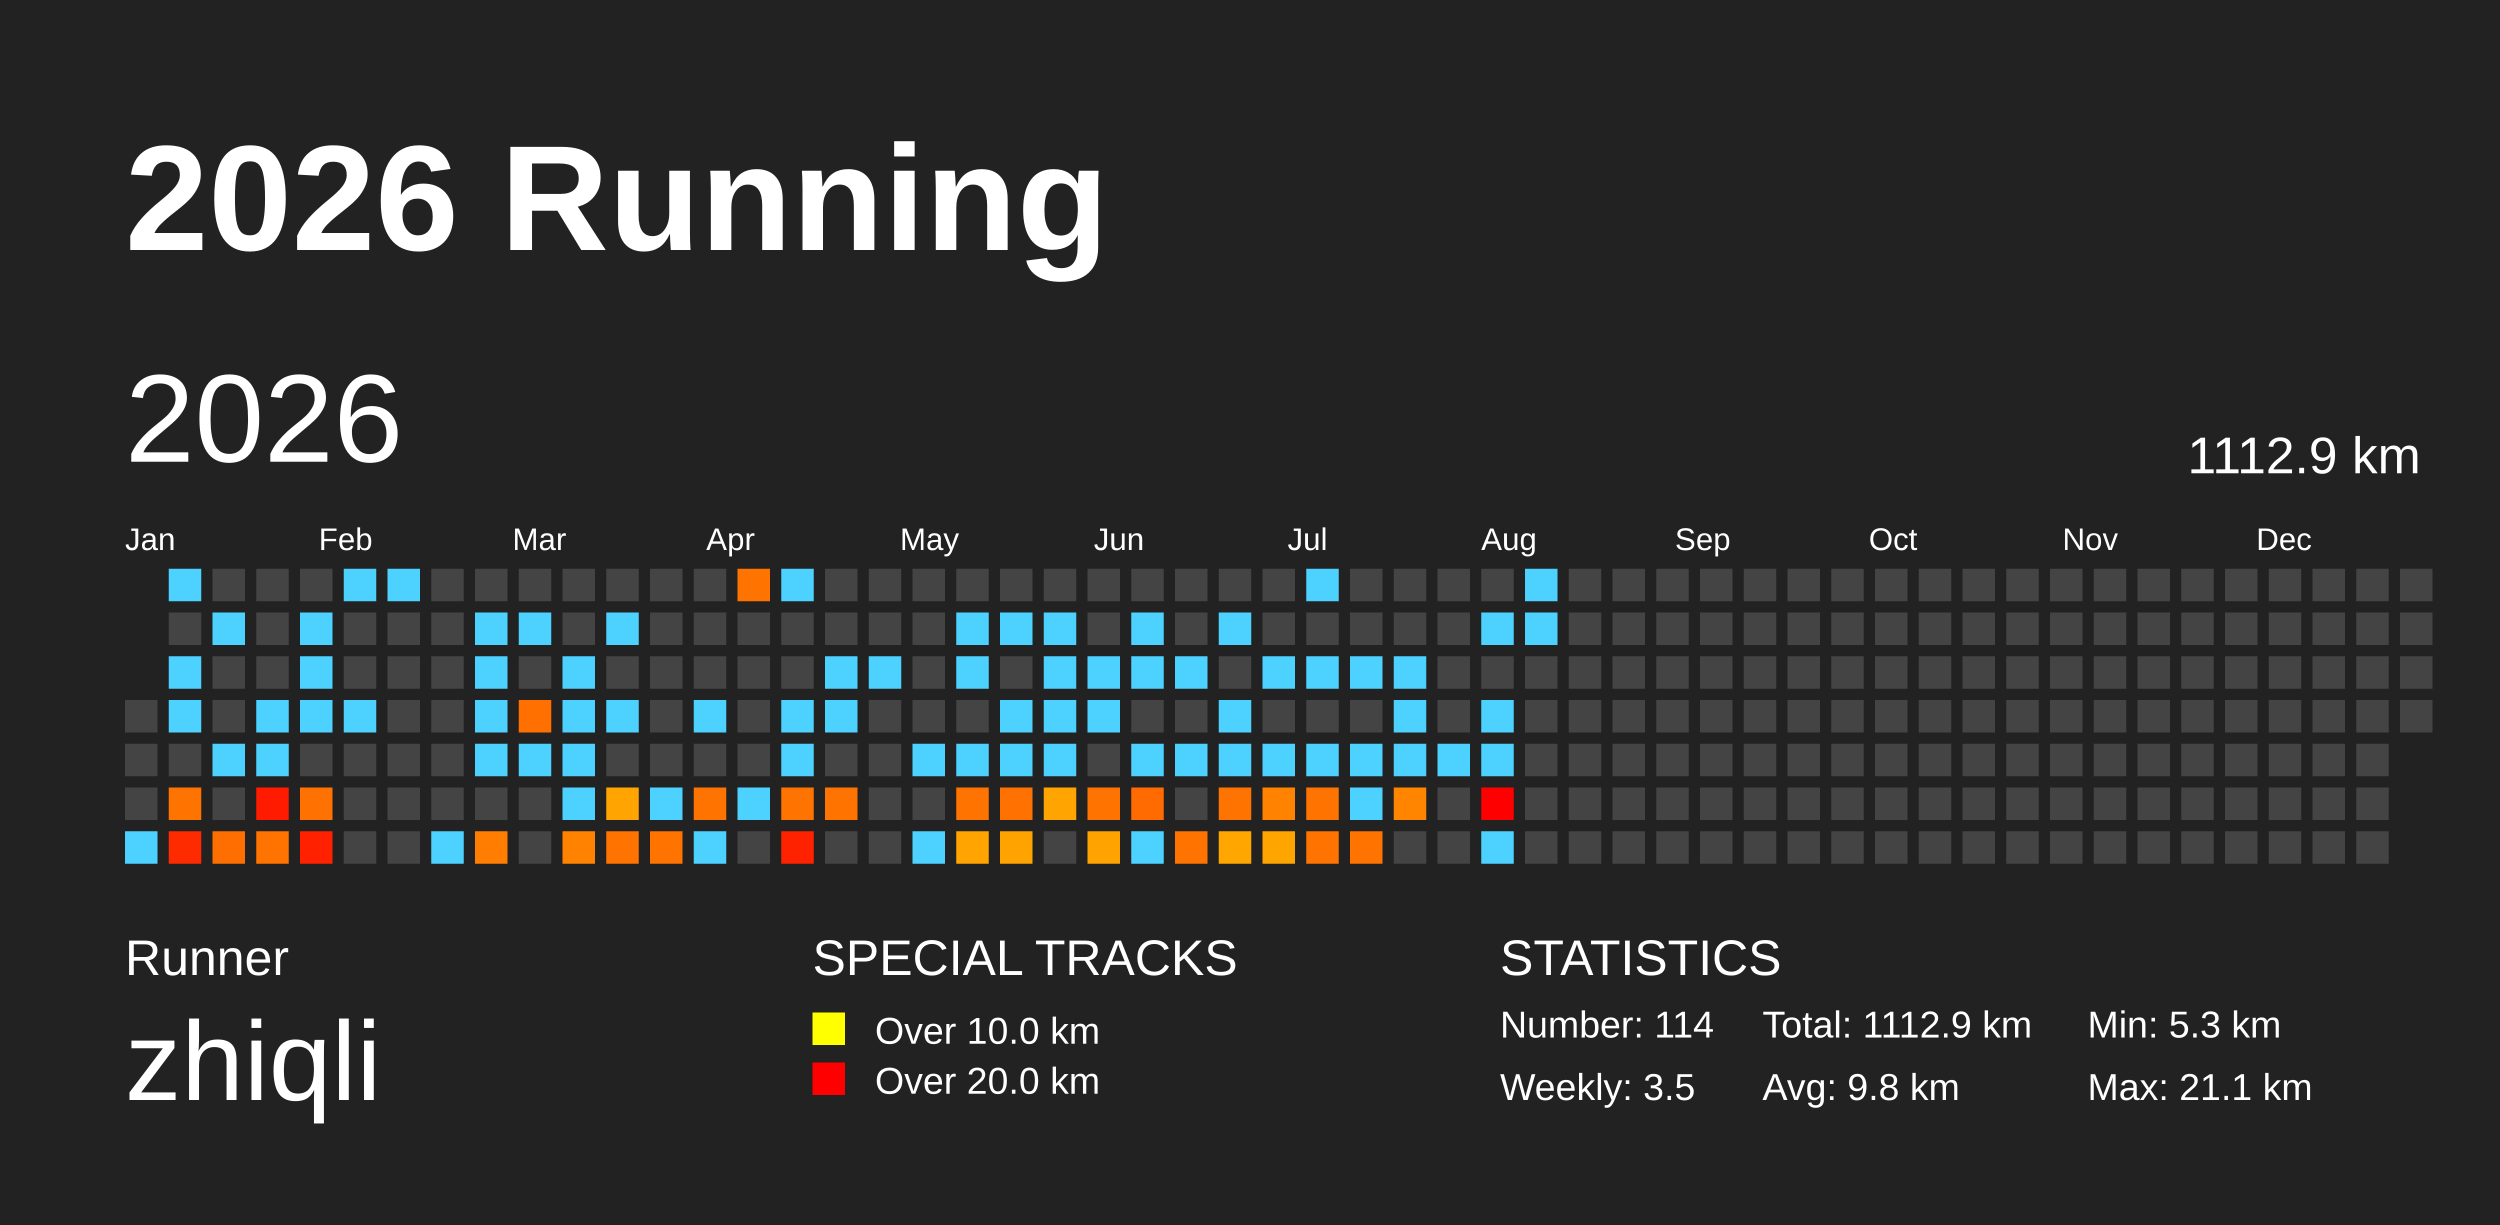
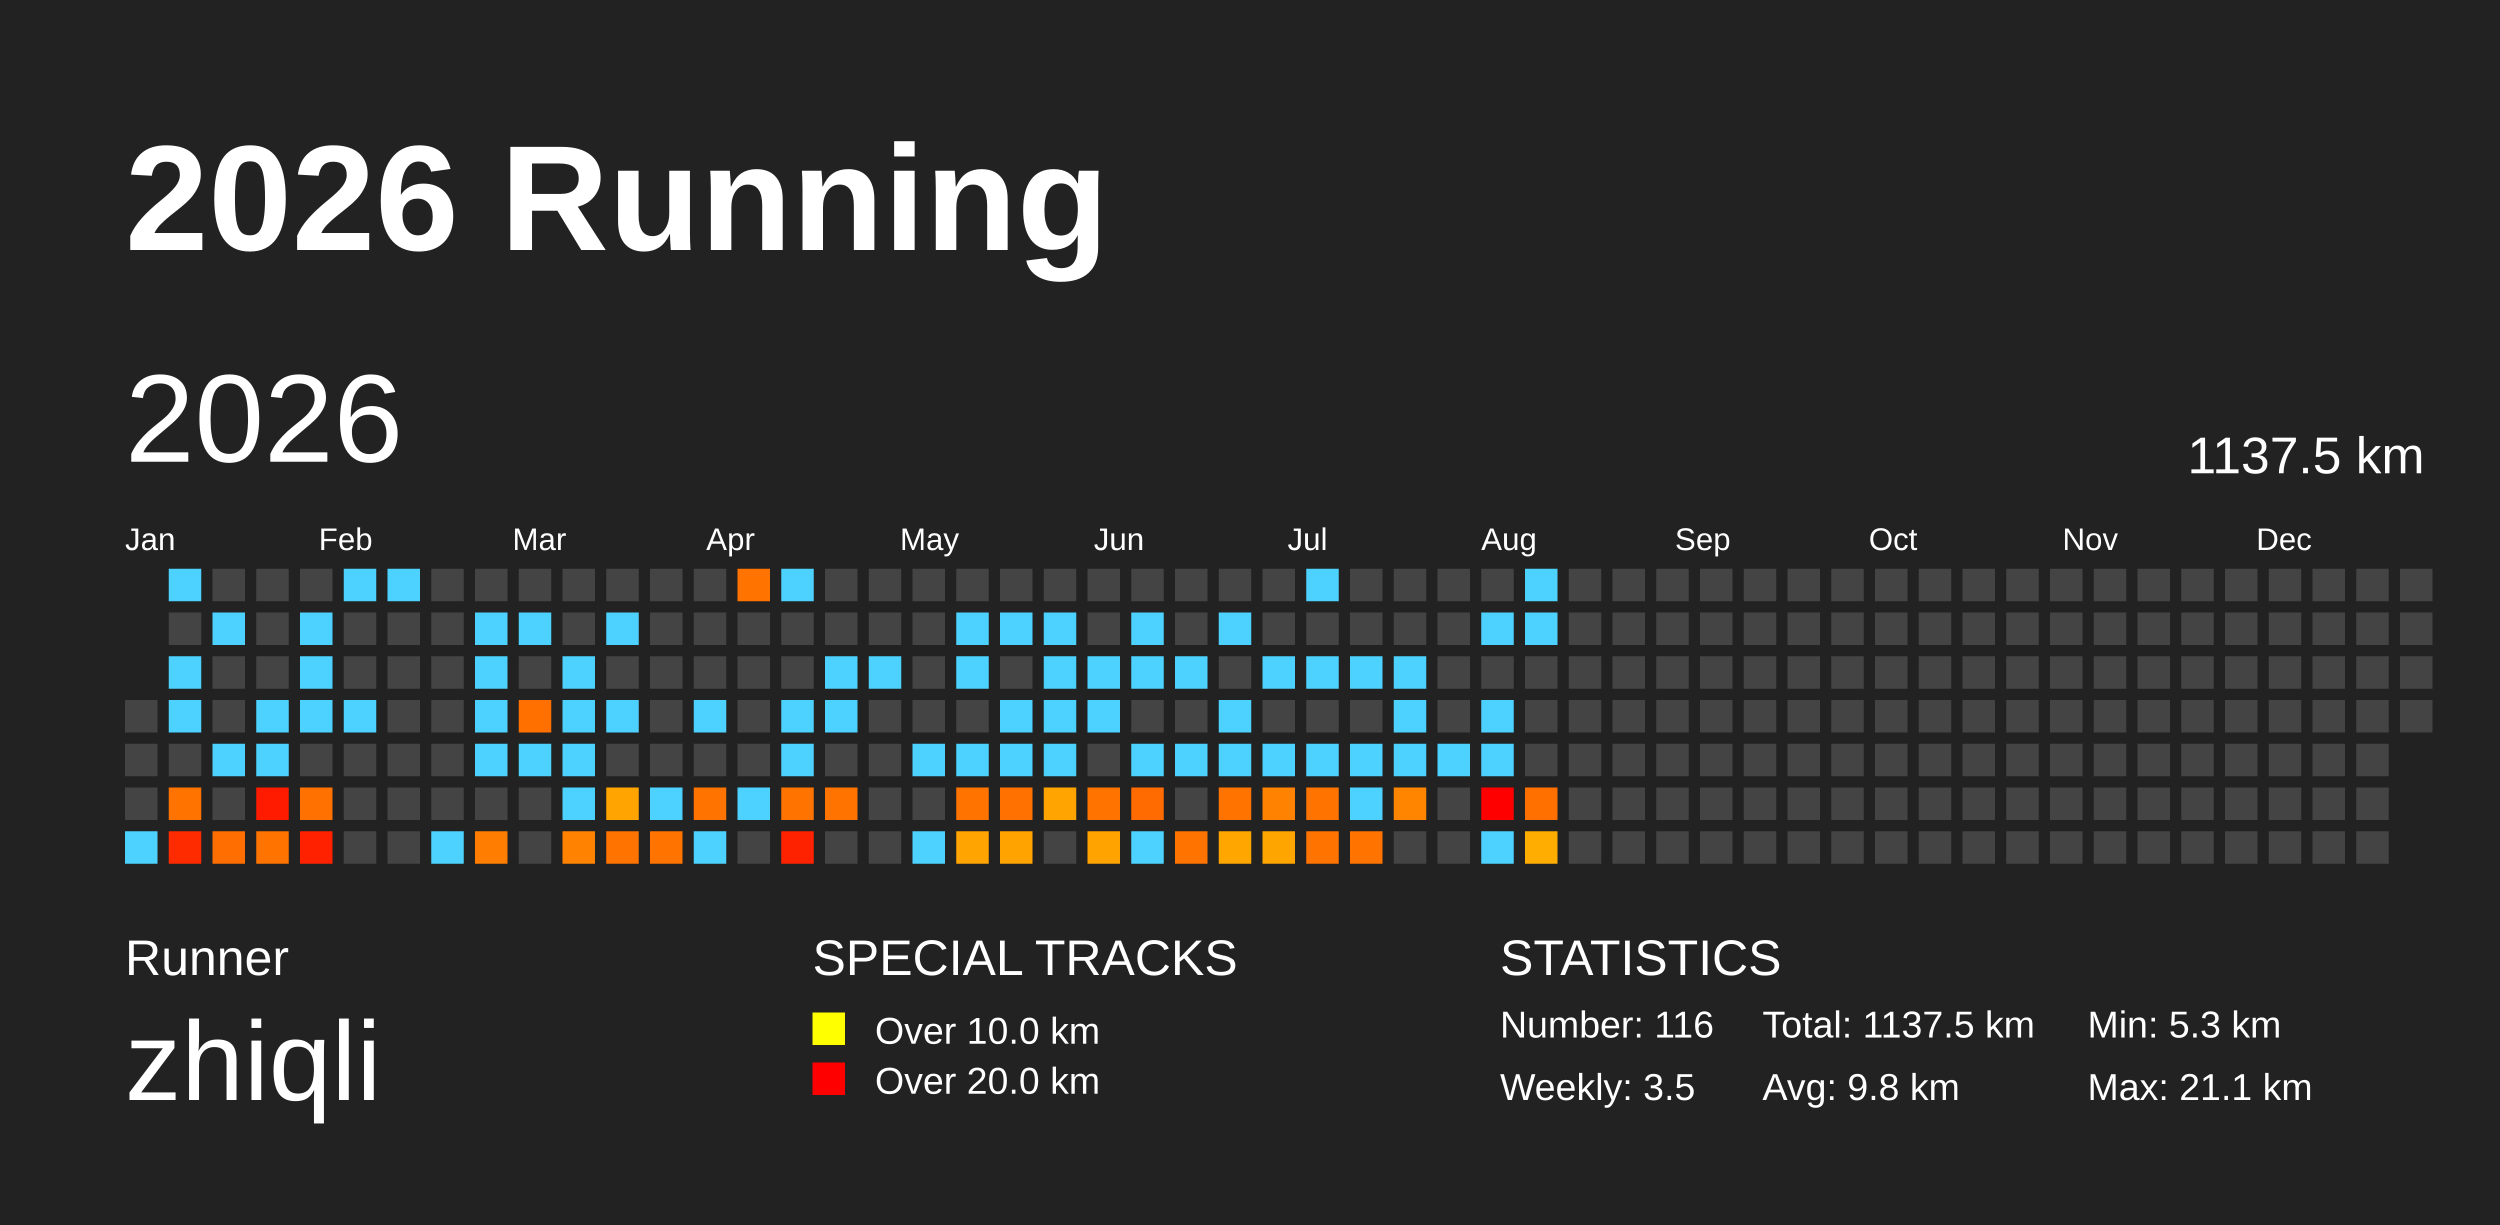
<svg xmlns="http://www.w3.org/2000/svg" baseProfile="full" height="98mm" version="1.1" viewBox="0,0,200,98" width="200mm">
  <defs />
  <rect fill="#222222" height="98" width="200" x="0" y="0" />
  <text fill="#FFFFFF" style="font-size:12px; font-family:Arial; font-weight:bold;" x="10" y="20">2026 Running</text>
  <text fill="#FFFFFF" style="font-size:4px; font-family:Arial" x="10" y="78">Runner</text>
  <text fill="#FFFFFF" style="font-size:9px; font-family:Arial" x="10" y="88">zhiqli</text>
  <text fill="#FFFFFF" style="font-size:4px; font-family:Arial" x="65" y="78">SPECIAL TRACKS</text>
  <rect fill="yellow" height="2.6" width="2.6" x="65" y="81" />
  <text fill="#FFFFFF" style="font-size:3px; font-family:Arial" x="70" y="83.5">Over 10.0 km</text>
  <rect fill="red" height="2.6" width="2.6" x="65" y="85" />
  <text fill="#FFFFFF" style="font-size:3px; font-family:Arial" x="70" y="87.5">Over 20.0 km</text>
  <text fill="#FFFFFF" style="font-size:4px; font-family:Arial" x="120" y="78">STATISTICS</text>
-   <text fill="#FFFFFF" style="font-size:3px; font-family:Arial" x="120" y="83">Number: 114</text>
+   <text fill="#FFFFFF" style="font-size:3px; font-family:Arial" x="120" y="83">Number: 116</text>
  <text fill="#FFFFFF" style="font-size:3px; font-family:Arial" x="120" y="88">Weekly: 3.5</text>
-   <text fill="#FFFFFF" style="font-size:3px; font-family:Arial" x="141" y="83">Total: 1112.9 km</text>
+   <text fill="#FFFFFF" style="font-size:3px; font-family:Arial" x="141" y="83">Total: 1137.5 km</text>
  <text fill="#FFFFFF" style="font-size:3px; font-family:Arial" x="141" y="88">Avg: 9.8 km</text>
  <text fill="#FFFFFF" style="font-size:3px; font-family:Arial" x="167" y="83">Min: 5.3 km</text>
  <text fill="#FFFFFF" style="font-size:3px; font-family:Arial" x="167" y="88">Max: 21.1 km</text>
  <text dominant-baseline="hanging" fill="#FFFFFF" style="font-size:10.0px; font-family:Arial;" x="10" y="30">2026</text>
-   <text dominant-baseline="hanging" fill="#FFFFFF" style="font-size:4.125px; font-family:Arial;" x="175" y="35">1112.9 km</text>
+   <text dominant-baseline="hanging" fill="#FFFFFF" style="font-size:4.125px; font-family:Arial;" x="175" y="35">1137.5 km</text>
  <text fill="#FFFFFF" style="font-size:2.5px; font-family:Arial" x="10.0" y="44">Jan</text>
  <text fill="#FFFFFF" style="font-size:2.5px; font-family:Arial" x="25.5" y="44">Feb</text>
  <text fill="#FFFFFF" style="font-size:2.5px; font-family:Arial" x="41.0" y="44">Mar</text>
  <text fill="#FFFFFF" style="font-size:2.5px; font-family:Arial" x="56.5" y="44">Apr</text>
  <text fill="#FFFFFF" style="font-size:2.5px; font-family:Arial" x="72.0" y="44">May</text>
  <text fill="#FFFFFF" style="font-size:2.5px; font-family:Arial" x="87.5" y="44">Jun</text>
  <text fill="#FFFFFF" style="font-size:2.5px; font-family:Arial" x="103.0" y="44">Jul</text>
  <text fill="#FFFFFF" style="font-size:2.5px; font-family:Arial" x="118.5" y="44">Aug</text>
  <text fill="#FFFFFF" style="font-size:2.5px; font-family:Arial" x="134.0" y="44">Sep</text>
  <text fill="#FFFFFF" style="font-size:2.5px; font-family:Arial" x="149.5" y="44">Oct</text>
  <text fill="#FFFFFF" style="font-size:2.5px; font-family:Arial" x="165.0" y="44">Nov</text>
  <text fill="#FFFFFF" style="font-size:2.5px; font-family:Arial" x="180.5" y="44">Dec</text>
  <rect fill="#444444" height="2.6" width="2.6" x="10.0" y="56.0" />
  <rect fill="#444444" height="2.6" width="2.6" x="10.0" y="59.5" />
  <rect fill="#444444" height="2.6" width="2.6" x="10.0" y="63.0" />
  <rect fill="#4dd2ff" height="2.6" width="2.6" x="10.0" y="66.5" />
  <rect fill="#4dd2ff" height="2.6" width="2.6" x="13.5" y="45.5" />
  <rect fill="#444444" height="2.6" width="2.6" x="13.5" y="49.0" />
  <rect fill="#4dd2ff" height="2.6" width="2.6" x="13.5" y="52.5" />
  <rect fill="#4dd2ff" height="2.6" width="2.6" x="13.5" y="56.0" />
  <rect fill="#444444" height="2.6" width="2.6" x="13.5" y="59.5" />
  <rect fill="#ff7300" height="2.6" width="2.6" x="13.5" y="63.0" />
  <rect fill="#ff2b00" height="2.6" width="2.6" x="13.5" y="66.5" />
  <rect fill="#444444" height="2.6" width="2.6" x="17.0" y="45.5" />
  <rect fill="#4dd2ff" height="2.6" width="2.6" x="17.0" y="49.0" />
  <rect fill="#444444" height="2.6" width="2.6" x="17.0" y="52.5" />
  <rect fill="#444444" height="2.6" width="2.6" x="17.0" y="56.0" />
  <rect fill="#4dd2ff" height="2.6" width="2.6" x="17.0" y="59.5" />
  <rect fill="#444444" height="2.6" width="2.6" x="17.0" y="63.0" />
  <rect fill="#ff6e00" height="2.6" width="2.6" x="17.0" y="66.5" />
  <rect fill="#444444" height="2.6" width="2.6" x="20.5" y="45.5" />
  <rect fill="#444444" height="2.6" width="2.6" x="20.5" y="49.0" />
  <rect fill="#444444" height="2.6" width="2.6" x="20.5" y="52.5" />
  <rect fill="#4dd2ff" height="2.6" width="2.6" x="20.5" y="56.0" />
  <rect fill="#4dd2ff" height="2.6" width="2.6" x="20.5" y="59.5" />
  <rect fill="#ff1b00" height="2.6" width="2.6" x="20.5" y="63.0" />
  <rect fill="#ff7400" height="2.6" width="2.6" x="20.5" y="66.5" />
  <rect fill="#444444" height="2.6" width="2.6" x="24.0" y="45.5" />
  <rect fill="#4dd2ff" height="2.6" width="2.6" x="24.0" y="49.0" />
  <rect fill="#4dd2ff" height="2.6" width="2.6" x="24.0" y="52.5" />
  <rect fill="#4dd2ff" height="2.6" width="2.6" x="24.0" y="56.0" />
  <rect fill="#444444" height="2.6" width="2.6" x="24.0" y="59.5" />
  <rect fill="#ff7100" height="2.6" width="2.6" x="24.0" y="63.0" />
  <rect fill="#ff2100" height="2.6" width="2.6" x="24.0" y="66.5" />
  <rect fill="#4dd2ff" height="2.6" width="2.6" x="27.5" y="45.5" />
  <rect fill="#444444" height="2.6" width="2.6" x="27.5" y="49.0" />
  <rect fill="#444444" height="2.6" width="2.6" x="27.5" y="52.5" />
  <rect fill="#4dd2ff" height="2.6" width="2.6" x="27.5" y="56.0" />
  <rect fill="#444444" height="2.6" width="2.6" x="27.5" y="59.5" />
  <rect fill="#444444" height="2.6" width="2.6" x="27.5" y="63.0" />
  <rect fill="#444444" height="2.6" width="2.6" x="27.5" y="66.5" />
  <rect fill="#4dd2ff" height="2.6" width="2.6" x="31.0" y="45.5" />
  <rect fill="#444444" height="2.6" width="2.6" x="31.0" y="49.0" />
  <rect fill="#444444" height="2.6" width="2.6" x="31.0" y="52.5" />
  <rect fill="#444444" height="2.6" width="2.6" x="31.0" y="56.0" />
  <rect fill="#444444" height="2.6" width="2.6" x="31.0" y="59.5" />
  <rect fill="#444444" height="2.6" width="2.6" x="31.0" y="63.0" />
  <rect fill="#444444" height="2.6" width="2.6" x="31.0" y="66.5" />
  <rect fill="#444444" height="2.6" width="2.6" x="34.5" y="45.5" />
  <rect fill="#444444" height="2.6" width="2.6" x="34.5" y="49.0" />
  <rect fill="#444444" height="2.6" width="2.6" x="34.5" y="52.5" />
  <rect fill="#444444" height="2.6" width="2.6" x="34.5" y="56.0" />
  <rect fill="#444444" height="2.6" width="2.6" x="34.5" y="59.5" />
  <rect fill="#444444" height="2.6" width="2.6" x="34.5" y="63.0" />
  <rect fill="#4dd2ff" height="2.6" width="2.6" x="34.5" y="66.5" />
  <rect fill="#444444" height="2.6" width="2.6" x="38.0" y="45.5" />
  <rect fill="#4dd2ff" height="2.6" width="2.6" x="38.0" y="49.0" />
  <rect fill="#4dd2ff" height="2.6" width="2.6" x="38.0" y="52.5" />
  <rect fill="#4dd2ff" height="2.6" width="2.6" x="38.0" y="56.0" />
  <rect fill="#4dd2ff" height="2.6" width="2.6" x="38.0" y="59.5" />
  <rect fill="#444444" height="2.6" width="2.6" x="38.0" y="63.0" />
  <rect fill="#ff7d00" height="2.6" width="2.6" x="38.0" y="66.5" />
  <rect fill="#444444" height="2.6" width="2.6" x="41.5" y="45.5" />
  <rect fill="#4dd2ff" height="2.6" width="2.6" x="41.5" y="49.0" />
  <rect fill="#444444" height="2.6" width="2.6" x="41.5" y="52.5" />
  <rect fill="#ff7000" height="2.6" width="2.6" x="41.5" y="56.0" />
  <rect fill="#4dd2ff" height="2.6" width="2.6" x="41.5" y="59.5" />
  <rect fill="#444444" height="2.6" width="2.6" x="41.5" y="63.0" />
  <rect fill="#444444" height="2.6" width="2.6" x="41.5" y="66.5" />
  <rect fill="#444444" height="2.6" width="2.6" x="45.0" y="45.5" />
  <rect fill="#444444" height="2.6" width="2.6" x="45.0" y="49.0" />
  <rect fill="#4dd2ff" height="2.6" width="2.6" x="45.0" y="52.5" />
  <rect fill="#4dd2ff" height="2.6" width="2.6" x="45.0" y="56.0" />
  <rect fill="#4dd2ff" height="2.6" width="2.6" x="45.0" y="59.5" />
  <rect fill="#4dd2ff" height="2.6" width="2.6" x="45.0" y="63.0" />
  <rect fill="#ff8300" height="2.6" width="2.6" x="45.0" y="66.5" />
  <rect fill="#444444" height="2.6" width="2.6" x="48.5" y="45.5" />
  <rect fill="#4dd2ff" height="2.6" width="2.6" x="48.5" y="49.0" />
  <rect fill="#444444" height="2.6" width="2.6" x="48.5" y="52.5" />
  <rect fill="#4dd2ff" height="2.6" width="2.6" x="48.5" y="56.0" />
  <rect fill="#444444" height="2.6" width="2.6" x="48.5" y="59.5" />
  <rect fill="#ffa400" height="2.6" width="2.6" x="48.5" y="63.0" />
  <rect fill="#ff7300" height="2.6" width="2.6" x="48.5" y="66.5" />
  <rect fill="#444444" height="2.6" width="2.6" x="52.0" y="45.5" />
  <rect fill="#444444" height="2.6" width="2.6" x="52.0" y="49.0" />
  <rect fill="#444444" height="2.6" width="2.6" x="52.0" y="52.5" />
  <rect fill="#444444" height="2.6" width="2.6" x="52.0" y="56.0" />
  <rect fill="#444444" height="2.6" width="2.6" x="52.0" y="59.5" />
  <rect fill="#4dd2ff" height="2.6" width="2.6" x="52.0" y="63.0" />
  <rect fill="#ff7400" height="2.6" width="2.6" x="52.0" y="66.5" />
  <rect fill="#444444" height="2.6" width="2.6" x="55.5" y="45.5" />
  <rect fill="#444444" height="2.6" width="2.6" x="55.5" y="49.0" />
  <rect fill="#444444" height="2.6" width="2.6" x="55.5" y="52.5" />
  <rect fill="#4dd2ff" height="2.6" width="2.6" x="55.5" y="56.0" />
  <rect fill="#444444" height="2.6" width="2.6" x="55.5" y="59.5" />
  <rect fill="#ff7400" height="2.6" width="2.6" x="55.5" y="63.0" />
  <rect fill="#4dd2ff" height="2.6" width="2.6" x="55.5" y="66.5" />
  <rect fill="#ff7400" height="2.6" width="2.6" x="59.0" y="45.5" />
  <rect fill="#444444" height="2.6" width="2.6" x="59.0" y="49.0" />
  <rect fill="#444444" height="2.6" width="2.6" x="59.0" y="52.5" />
  <rect fill="#444444" height="2.6" width="2.6" x="59.0" y="56.0" />
  <rect fill="#444444" height="2.6" width="2.6" x="59.0" y="59.5" />
  <rect fill="#4dd2ff" height="2.6" width="2.6" x="59.0" y="63.0" />
  <rect fill="#444444" height="2.6" width="2.6" x="59.0" y="66.5" />
  <rect fill="#4dd2ff" height="2.6" width="2.6" x="62.5" y="45.5" />
  <rect fill="#444444" height="2.6" width="2.6" x="62.5" y="49.0" />
  <rect fill="#444444" height="2.6" width="2.6" x="62.5" y="52.5" />
  <rect fill="#4dd2ff" height="2.6" width="2.6" x="62.5" y="56.0" />
  <rect fill="#4dd2ff" height="2.6" width="2.6" x="62.5" y="59.5" />
  <rect fill="#ff7400" height="2.6" width="2.6" x="62.5" y="63.0" />
  <rect fill="#ff2200" height="2.6" width="2.6" x="62.5" y="66.5" />
  <rect fill="#444444" height="2.6" width="2.6" x="66.0" y="45.5" />
  <rect fill="#444444" height="2.6" width="2.6" x="66.0" y="49.0" />
  <rect fill="#4dd2ff" height="2.6" width="2.6" x="66.0" y="52.5" />
  <rect fill="#4dd2ff" height="2.6" width="2.6" x="66.0" y="56.0" />
  <rect fill="#444444" height="2.6" width="2.6" x="66.0" y="59.5" />
  <rect fill="#ff7400" height="2.6" width="2.6" x="66.0" y="63.0" />
  <rect fill="#444444" height="2.6" width="2.6" x="66.0" y="66.5" />
  <rect fill="#444444" height="2.6" width="2.6" x="69.5" y="45.5" />
  <rect fill="#444444" height="2.6" width="2.6" x="69.5" y="49.0" />
  <rect fill="#4dd2ff" height="2.6" width="2.6" x="69.5" y="52.5" />
  <rect fill="#444444" height="2.6" width="2.6" x="69.5" y="56.0" />
  <rect fill="#444444" height="2.6" width="2.6" x="69.5" y="59.5" />
  <rect fill="#444444" height="2.6" width="2.6" x="69.5" y="63.0" />
  <rect fill="#444444" height="2.6" width="2.6" x="69.5" y="66.5" />
  <rect fill="#444444" height="2.6" width="2.6" x="73.0" y="45.5" />
  <rect fill="#444444" height="2.6" width="2.6" x="73.0" y="49.0" />
  <rect fill="#444444" height="2.6" width="2.6" x="73.0" y="52.5" />
  <rect fill="#444444" height="2.6" width="2.6" x="73.0" y="56.0" />
  <rect fill="#4dd2ff" height="2.6" width="2.6" x="73.0" y="59.5" />
  <rect fill="#444444" height="2.6" width="2.6" x="73.0" y="63.0" />
  <rect fill="#4dd2ff" height="2.6" width="2.6" x="73.0" y="66.5" />
  <rect fill="#444444" height="2.6" width="2.6" x="76.5" y="45.5" />
  <rect fill="#4dd2ff" height="2.6" width="2.6" x="76.5" y="49.0" />
  <rect fill="#4dd2ff" height="2.6" width="2.6" x="76.5" y="52.5" />
  <rect fill="#444444" height="2.6" width="2.6" x="76.5" y="56.0" />
  <rect fill="#4dd2ff" height="2.6" width="2.6" x="76.5" y="59.5" />
  <rect fill="#ff7400" height="2.6" width="2.6" x="76.5" y="63.0" />
  <rect fill="#ffa400" height="2.6" width="2.6" x="76.5" y="66.5" />
  <rect fill="#444444" height="2.6" width="2.6" x="80.0" y="45.5" />
  <rect fill="#4dd2ff" height="2.6" width="2.6" x="80.0" y="49.0" />
  <rect fill="#444444" height="2.6" width="2.6" x="80.0" y="52.5" />
  <rect fill="#4dd2ff" height="2.6" width="2.6" x="80.0" y="56.0" />
  <rect fill="#4dd2ff" height="2.6" width="2.6" x="80.0" y="59.5" />
  <rect fill="#ff7100" height="2.6" width="2.6" x="80.0" y="63.0" />
  <rect fill="#ffa300" height="2.6" width="2.6" x="80.0" y="66.5" />
  <rect fill="#444444" height="2.6" width="2.6" x="83.5" y="45.5" />
  <rect fill="#4dd2ff" height="2.6" width="2.6" x="83.5" y="49.0" />
  <rect fill="#4dd2ff" height="2.6" width="2.6" x="83.5" y="52.5" />
  <rect fill="#4dd2ff" height="2.6" width="2.6" x="83.5" y="56.0" />
  <rect fill="#4dd2ff" height="2.6" width="2.6" x="83.5" y="59.5" />
  <rect fill="#ffa400" height="2.6" width="2.6" x="83.5" y="63.0" />
  <rect fill="#444444" height="2.6" width="2.6" x="83.5" y="66.5" />
  <rect fill="#444444" height="2.6" width="2.6" x="87.0" y="45.5" />
  <rect fill="#444444" height="2.6" width="2.6" x="87.0" y="49.0" />
  <rect fill="#4dd2ff" height="2.6" width="2.6" x="87.0" y="52.5" />
  <rect fill="#4dd2ff" height="2.6" width="2.6" x="87.0" y="56.0" />
  <rect fill="#444444" height="2.6" width="2.6" x="87.0" y="59.5" />
  <rect fill="#ff7300" height="2.6" width="2.6" x="87.0" y="63.0" />
  <rect fill="#ffa300" height="2.6" width="2.6" x="87.0" y="66.5" />
  <rect fill="#444444" height="2.6" width="2.6" x="90.5" y="45.5" />
  <rect fill="#4dd2ff" height="2.6" width="2.6" x="90.5" y="49.0" />
  <rect fill="#4dd2ff" height="2.6" width="2.6" x="90.5" y="52.5" />
  <rect fill="#444444" height="2.6" width="2.6" x="90.5" y="56.0" />
  <rect fill="#4dd2ff" height="2.6" width="2.6" x="90.5" y="59.5" />
  <rect fill="#ff6b00" height="2.6" width="2.6" x="90.5" y="63.0" />
  <rect fill="#4dd2ff" height="2.6" width="2.6" x="90.5" y="66.5" />
  <rect fill="#444444" height="2.6" width="2.6" x="94.0" y="45.5" />
  <rect fill="#444444" height="2.6" width="2.6" x="94.0" y="49.0" />
  <rect fill="#4dd2ff" height="2.6" width="2.6" x="94.0" y="52.5" />
  <rect fill="#444444" height="2.6" width="2.6" x="94.0" y="56.0" />
  <rect fill="#4dd2ff" height="2.6" width="2.6" x="94.0" y="59.5" />
  <rect fill="#444444" height="2.6" width="2.6" x="94.0" y="63.0" />
  <rect fill="#ff7400" height="2.6" width="2.6" x="94.0" y="66.5" />
  <rect fill="#444444" height="2.6" width="2.6" x="97.5" y="45.5" />
  <rect fill="#4dd2ff" height="2.6" width="2.6" x="97.5" y="49.0" />
  <rect fill="#444444" height="2.6" width="2.6" x="97.5" y="52.5" />
  <rect fill="#4dd2ff" height="2.6" width="2.6" x="97.5" y="56.0" />
  <rect fill="#4dd2ff" height="2.6" width="2.6" x="97.5" y="59.5" />
  <rect fill="#ff7300" height="2.6" width="2.6" x="97.5" y="63.0" />
  <rect fill="#ffa700" height="2.6" width="2.6" x="97.5" y="66.5" />
  <rect fill="#444444" height="2.6" width="2.6" x="101.0" y="45.5" />
  <rect fill="#444444" height="2.6" width="2.6" x="101.0" y="49.0" />
  <rect fill="#4dd2ff" height="2.6" width="2.6" x="101.0" y="52.5" />
  <rect fill="#444444" height="2.6" width="2.6" x="101.0" y="56.0" />
  <rect fill="#4dd2ff" height="2.6" width="2.6" x="101.0" y="59.5" />
  <rect fill="#ff8200" height="2.6" width="2.6" x="101.0" y="63.0" />
  <rect fill="#ffa500" height="2.6" width="2.6" x="101.0" y="66.5" />
  <rect fill="#4dd2ff" height="2.6" width="2.6" x="104.5" y="45.5" />
  <rect fill="#444444" height="2.6" width="2.6" x="104.5" y="49.0" />
  <rect fill="#4dd2ff" height="2.6" width="2.6" x="104.5" y="52.5" />
  <rect fill="#444444" height="2.6" width="2.6" x="104.5" y="56.0" />
  <rect fill="#4dd2ff" height="2.6" width="2.6" x="104.5" y="59.5" />
  <rect fill="#ff7400" height="2.6" width="2.6" x="104.5" y="63.0" />
  <rect fill="#ff7300" height="2.6" width="2.6" x="104.5" y="66.5" />
  <rect fill="#444444" height="2.6" width="2.6" x="108.0" y="45.5" />
  <rect fill="#444444" height="2.6" width="2.6" x="108.0" y="49.0" />
  <rect fill="#4dd2ff" height="2.6" width="2.6" x="108.0" y="52.5" />
  <rect fill="#444444" height="2.6" width="2.6" x="108.0" y="56.0" />
  <rect fill="#4dd2ff" height="2.6" width="2.6" x="108.0" y="59.5" />
  <rect fill="#4dd2ff" height="2.6" width="2.6" x="108.0" y="63.0" />
  <rect fill="#ff7400" height="2.6" width="2.6" x="108.0" y="66.5" />
  <rect fill="#444444" height="2.6" width="2.6" x="111.5" y="45.5" />
  <rect fill="#444444" height="2.6" width="2.6" x="111.5" y="49.0" />
  <rect fill="#4dd2ff" height="2.6" width="2.6" x="111.5" y="52.5" />
  <rect fill="#4dd2ff" height="2.6" width="2.6" x="111.5" y="56.0" />
  <rect fill="#4dd2ff" height="2.6" width="2.6" x="111.5" y="59.5" />
  <rect fill="#ff8400" height="2.6" width="2.6" x="111.5" y="63.0" />
  <rect fill="#444444" height="2.6" width="2.6" x="111.5" y="66.5" />
  <rect fill="#444444" height="2.6" width="2.6" x="115.0" y="45.5" />
  <rect fill="#444444" height="2.6" width="2.6" x="115.0" y="49.0" />
  <rect fill="#444444" height="2.6" width="2.6" x="115.0" y="52.5" />
  <rect fill="#444444" height="2.6" width="2.6" x="115.0" y="56.0" />
  <rect fill="#4dd2ff" height="2.6" width="2.6" x="115.0" y="59.5" />
  <rect fill="#444444" height="2.6" width="2.6" x="115.0" y="63.0" />
  <rect fill="#444444" height="2.6" width="2.6" x="115.0" y="66.5" />
  <rect fill="#444444" height="2.6" width="2.6" x="118.5" y="45.5" />
  <rect fill="#4dd2ff" height="2.6" width="2.6" x="118.5" y="49.0" />
  <rect fill="#444444" height="2.6" width="2.6" x="118.5" y="52.5" />
  <rect fill="#4dd2ff" height="2.6" width="2.6" x="118.5" y="56.0" />
  <rect fill="#4dd2ff" height="2.6" width="2.6" x="118.5" y="59.5" />
  <rect fill="red" height="2.6" width="2.6" x="118.5" y="63.0" />
  <rect fill="#4dd2ff" height="2.6" width="2.6" x="118.5" y="66.5" />
  <rect fill="#4dd2ff" height="2.6" width="2.6" x="122.0" y="45.5" />
  <rect fill="#4dd2ff" height="2.6" width="2.6" x="122.0" y="49.0" />
  <rect fill="#444444" height="2.6" width="2.6" x="122.0" y="52.5" />
  <rect fill="#444444" height="2.6" width="2.6" x="122.0" y="56.0" />
  <rect fill="#444444" height="2.6" width="2.6" x="122.0" y="59.5" />
-   <rect fill="#444444" height="2.6" width="2.6" x="122.0" y="63.0" />
-   <rect fill="#444444" height="2.6" width="2.6" x="122.0" y="66.5" />
+   <rect fill="#ff7000" height="2.6" width="2.6" x="122.0" y="63.0" />
+   <rect fill="#ffad00" height="2.6" width="2.6" x="122.0" y="66.5" />
  <rect fill="#444444" height="2.6" width="2.6" x="125.5" y="45.5" />
  <rect fill="#444444" height="2.6" width="2.6" x="125.5" y="49.0" />
  <rect fill="#444444" height="2.6" width="2.6" x="125.5" y="52.5" />
  <rect fill="#444444" height="2.6" width="2.6" x="125.5" y="56.0" />
  <rect fill="#444444" height="2.6" width="2.6" x="125.5" y="59.5" />
  <rect fill="#444444" height="2.6" width="2.6" x="125.5" y="63.0" />
  <rect fill="#444444" height="2.6" width="2.6" x="125.5" y="66.5" />
  <rect fill="#444444" height="2.6" width="2.6" x="129.0" y="45.5" />
  <rect fill="#444444" height="2.6" width="2.6" x="129.0" y="49.0" />
  <rect fill="#444444" height="2.6" width="2.6" x="129.0" y="52.5" />
  <rect fill="#444444" height="2.6" width="2.6" x="129.0" y="56.0" />
  <rect fill="#444444" height="2.6" width="2.6" x="129.0" y="59.5" />
  <rect fill="#444444" height="2.6" width="2.6" x="129.0" y="63.0" />
  <rect fill="#444444" height="2.6" width="2.6" x="129.0" y="66.5" />
  <rect fill="#444444" height="2.6" width="2.6" x="132.5" y="45.5" />
  <rect fill="#444444" height="2.6" width="2.6" x="132.5" y="49.0" />
  <rect fill="#444444" height="2.6" width="2.6" x="132.5" y="52.5" />
  <rect fill="#444444" height="2.6" width="2.6" x="132.5" y="56.0" />
  <rect fill="#444444" height="2.6" width="2.6" x="132.5" y="59.5" />
  <rect fill="#444444" height="2.6" width="2.6" x="132.5" y="63.0" />
  <rect fill="#444444" height="2.6" width="2.6" x="132.5" y="66.5" />
  <rect fill="#444444" height="2.6" width="2.6" x="136.0" y="45.5" />
  <rect fill="#444444" height="2.6" width="2.6" x="136.0" y="49.0" />
  <rect fill="#444444" height="2.6" width="2.6" x="136.0" y="52.5" />
  <rect fill="#444444" height="2.6" width="2.6" x="136.0" y="56.0" />
  <rect fill="#444444" height="2.6" width="2.6" x="136.0" y="59.5" />
  <rect fill="#444444" height="2.6" width="2.6" x="136.0" y="63.0" />
  <rect fill="#444444" height="2.6" width="2.6" x="136.0" y="66.5" />
  <rect fill="#444444" height="2.6" width="2.6" x="139.5" y="45.5" />
  <rect fill="#444444" height="2.6" width="2.6" x="139.5" y="49.0" />
  <rect fill="#444444" height="2.6" width="2.6" x="139.5" y="52.5" />
  <rect fill="#444444" height="2.6" width="2.6" x="139.5" y="56.0" />
  <rect fill="#444444" height="2.6" width="2.6" x="139.5" y="59.5" />
  <rect fill="#444444" height="2.6" width="2.6" x="139.5" y="63.0" />
  <rect fill="#444444" height="2.6" width="2.6" x="139.5" y="66.5" />
  <rect fill="#444444" height="2.6" width="2.6" x="143.0" y="45.5" />
  <rect fill="#444444" height="2.6" width="2.6" x="143.0" y="49.0" />
  <rect fill="#444444" height="2.6" width="2.6" x="143.0" y="52.5" />
  <rect fill="#444444" height="2.6" width="2.6" x="143.0" y="56.0" />
  <rect fill="#444444" height="2.6" width="2.6" x="143.0" y="59.5" />
  <rect fill="#444444" height="2.6" width="2.6" x="143.0" y="63.0" />
  <rect fill="#444444" height="2.6" width="2.6" x="143.0" y="66.5" />
  <rect fill="#444444" height="2.6" width="2.6" x="146.5" y="45.5" />
  <rect fill="#444444" height="2.6" width="2.6" x="146.5" y="49.0" />
  <rect fill="#444444" height="2.6" width="2.6" x="146.5" y="52.5" />
  <rect fill="#444444" height="2.6" width="2.6" x="146.5" y="56.0" />
  <rect fill="#444444" height="2.6" width="2.6" x="146.5" y="59.5" />
  <rect fill="#444444" height="2.6" width="2.6" x="146.5" y="63.0" />
  <rect fill="#444444" height="2.6" width="2.6" x="146.5" y="66.5" />
  <rect fill="#444444" height="2.6" width="2.6" x="150.0" y="45.5" />
  <rect fill="#444444" height="2.6" width="2.6" x="150.0" y="49.0" />
  <rect fill="#444444" height="2.6" width="2.6" x="150.0" y="52.5" />
  <rect fill="#444444" height="2.6" width="2.6" x="150.0" y="56.0" />
  <rect fill="#444444" height="2.6" width="2.6" x="150.0" y="59.5" />
  <rect fill="#444444" height="2.6" width="2.6" x="150.0" y="63.0" />
  <rect fill="#444444" height="2.6" width="2.6" x="150.0" y="66.5" />
  <rect fill="#444444" height="2.6" width="2.6" x="153.5" y="45.5" />
  <rect fill="#444444" height="2.6" width="2.6" x="153.5" y="49.0" />
  <rect fill="#444444" height="2.6" width="2.6" x="153.5" y="52.5" />
  <rect fill="#444444" height="2.6" width="2.6" x="153.5" y="56.0" />
  <rect fill="#444444" height="2.6" width="2.6" x="153.5" y="59.5" />
  <rect fill="#444444" height="2.6" width="2.6" x="153.5" y="63.0" />
  <rect fill="#444444" height="2.6" width="2.6" x="153.5" y="66.5" />
  <rect fill="#444444" height="2.6" width="2.6" x="157.0" y="45.5" />
  <rect fill="#444444" height="2.6" width="2.6" x="157.0" y="49.0" />
  <rect fill="#444444" height="2.6" width="2.6" x="157.0" y="52.5" />
  <rect fill="#444444" height="2.6" width="2.6" x="157.0" y="56.0" />
  <rect fill="#444444" height="2.6" width="2.6" x="157.0" y="59.5" />
  <rect fill="#444444" height="2.6" width="2.6" x="157.0" y="63.0" />
  <rect fill="#444444" height="2.6" width="2.6" x="157.0" y="66.5" />
  <rect fill="#444444" height="2.6" width="2.6" x="160.5" y="45.5" />
  <rect fill="#444444" height="2.6" width="2.6" x="160.5" y="49.0" />
  <rect fill="#444444" height="2.6" width="2.6" x="160.5" y="52.5" />
  <rect fill="#444444" height="2.6" width="2.6" x="160.5" y="56.0" />
  <rect fill="#444444" height="2.6" width="2.6" x="160.5" y="59.5" />
  <rect fill="#444444" height="2.6" width="2.6" x="160.5" y="63.0" />
  <rect fill="#444444" height="2.6" width="2.6" x="160.5" y="66.5" />
  <rect fill="#444444" height="2.6" width="2.6" x="164.0" y="45.5" />
  <rect fill="#444444" height="2.6" width="2.6" x="164.0" y="49.0" />
  <rect fill="#444444" height="2.6" width="2.6" x="164.0" y="52.5" />
  <rect fill="#444444" height="2.6" width="2.6" x="164.0" y="56.0" />
  <rect fill="#444444" height="2.6" width="2.6" x="164.0" y="59.5" />
  <rect fill="#444444" height="2.6" width="2.6" x="164.0" y="63.0" />
  <rect fill="#444444" height="2.6" width="2.6" x="164.0" y="66.5" />
  <rect fill="#444444" height="2.6" width="2.6" x="167.5" y="45.5" />
  <rect fill="#444444" height="2.6" width="2.6" x="167.5" y="49.0" />
  <rect fill="#444444" height="2.6" width="2.6" x="167.5" y="52.5" />
  <rect fill="#444444" height="2.6" width="2.6" x="167.5" y="56.0" />
  <rect fill="#444444" height="2.6" width="2.6" x="167.5" y="59.5" />
  <rect fill="#444444" height="2.6" width="2.6" x="167.5" y="63.0" />
  <rect fill="#444444" height="2.6" width="2.6" x="167.5" y="66.5" />
  <rect fill="#444444" height="2.6" width="2.6" x="171.0" y="45.5" />
  <rect fill="#444444" height="2.6" width="2.6" x="171.0" y="49.0" />
  <rect fill="#444444" height="2.6" width="2.6" x="171.0" y="52.5" />
  <rect fill="#444444" height="2.6" width="2.6" x="171.0" y="56.0" />
  <rect fill="#444444" height="2.6" width="2.6" x="171.0" y="59.5" />
  <rect fill="#444444" height="2.6" width="2.6" x="171.0" y="63.0" />
  <rect fill="#444444" height="2.6" width="2.6" x="171.0" y="66.5" />
  <rect fill="#444444" height="2.6" width="2.6" x="174.5" y="45.5" />
  <rect fill="#444444" height="2.6" width="2.6" x="174.5" y="49.0" />
  <rect fill="#444444" height="2.6" width="2.6" x="174.5" y="52.5" />
  <rect fill="#444444" height="2.6" width="2.6" x="174.5" y="56.0" />
  <rect fill="#444444" height="2.6" width="2.6" x="174.5" y="59.5" />
  <rect fill="#444444" height="2.6" width="2.6" x="174.5" y="63.0" />
  <rect fill="#444444" height="2.6" width="2.6" x="174.5" y="66.5" />
  <rect fill="#444444" height="2.6" width="2.6" x="178.0" y="45.5" />
  <rect fill="#444444" height="2.6" width="2.6" x="178.0" y="49.0" />
  <rect fill="#444444" height="2.6" width="2.6" x="178.0" y="52.5" />
  <rect fill="#444444" height="2.6" width="2.6" x="178.0" y="56.0" />
  <rect fill="#444444" height="2.6" width="2.6" x="178.0" y="59.5" />
  <rect fill="#444444" height="2.6" width="2.6" x="178.0" y="63.0" />
  <rect fill="#444444" height="2.6" width="2.6" x="178.0" y="66.5" />
  <rect fill="#444444" height="2.6" width="2.6" x="181.5" y="45.5" />
  <rect fill="#444444" height="2.6" width="2.6" x="181.5" y="49.0" />
  <rect fill="#444444" height="2.6" width="2.6" x="181.5" y="52.5" />
  <rect fill="#444444" height="2.6" width="2.6" x="181.5" y="56.0" />
  <rect fill="#444444" height="2.6" width="2.6" x="181.5" y="59.5" />
  <rect fill="#444444" height="2.6" width="2.6" x="181.5" y="63.0" />
  <rect fill="#444444" height="2.6" width="2.6" x="181.5" y="66.5" />
  <rect fill="#444444" height="2.6" width="2.6" x="185.0" y="45.5" />
  <rect fill="#444444" height="2.6" width="2.6" x="185.0" y="49.0" />
  <rect fill="#444444" height="2.6" width="2.6" x="185.0" y="52.5" />
  <rect fill="#444444" height="2.6" width="2.6" x="185.0" y="56.0" />
  <rect fill="#444444" height="2.6" width="2.6" x="185.0" y="59.5" />
  <rect fill="#444444" height="2.6" width="2.6" x="185.0" y="63.0" />
  <rect fill="#444444" height="2.6" width="2.6" x="185.0" y="66.5" />
  <rect fill="#444444" height="2.6" width="2.6" x="188.5" y="45.5" />
  <rect fill="#444444" height="2.6" width="2.6" x="188.5" y="49.0" />
  <rect fill="#444444" height="2.6" width="2.6" x="188.5" y="52.5" />
  <rect fill="#444444" height="2.6" width="2.6" x="188.5" y="56.0" />
  <rect fill="#444444" height="2.6" width="2.6" x="188.5" y="59.5" />
  <rect fill="#444444" height="2.6" width="2.6" x="188.5" y="63.0" />
  <rect fill="#444444" height="2.6" width="2.6" x="188.5" y="66.5" />
  <rect fill="#444444" height="2.6" width="2.6" x="192.0" y="45.5" />
  <rect fill="#444444" height="2.6" width="2.6" x="192.0" y="49.0" />
  <rect fill="#444444" height="2.6" width="2.6" x="192.0" y="52.5" />
  <rect fill="#444444" height="2.6" width="2.6" x="192.0" y="56.0" />
</svg>
